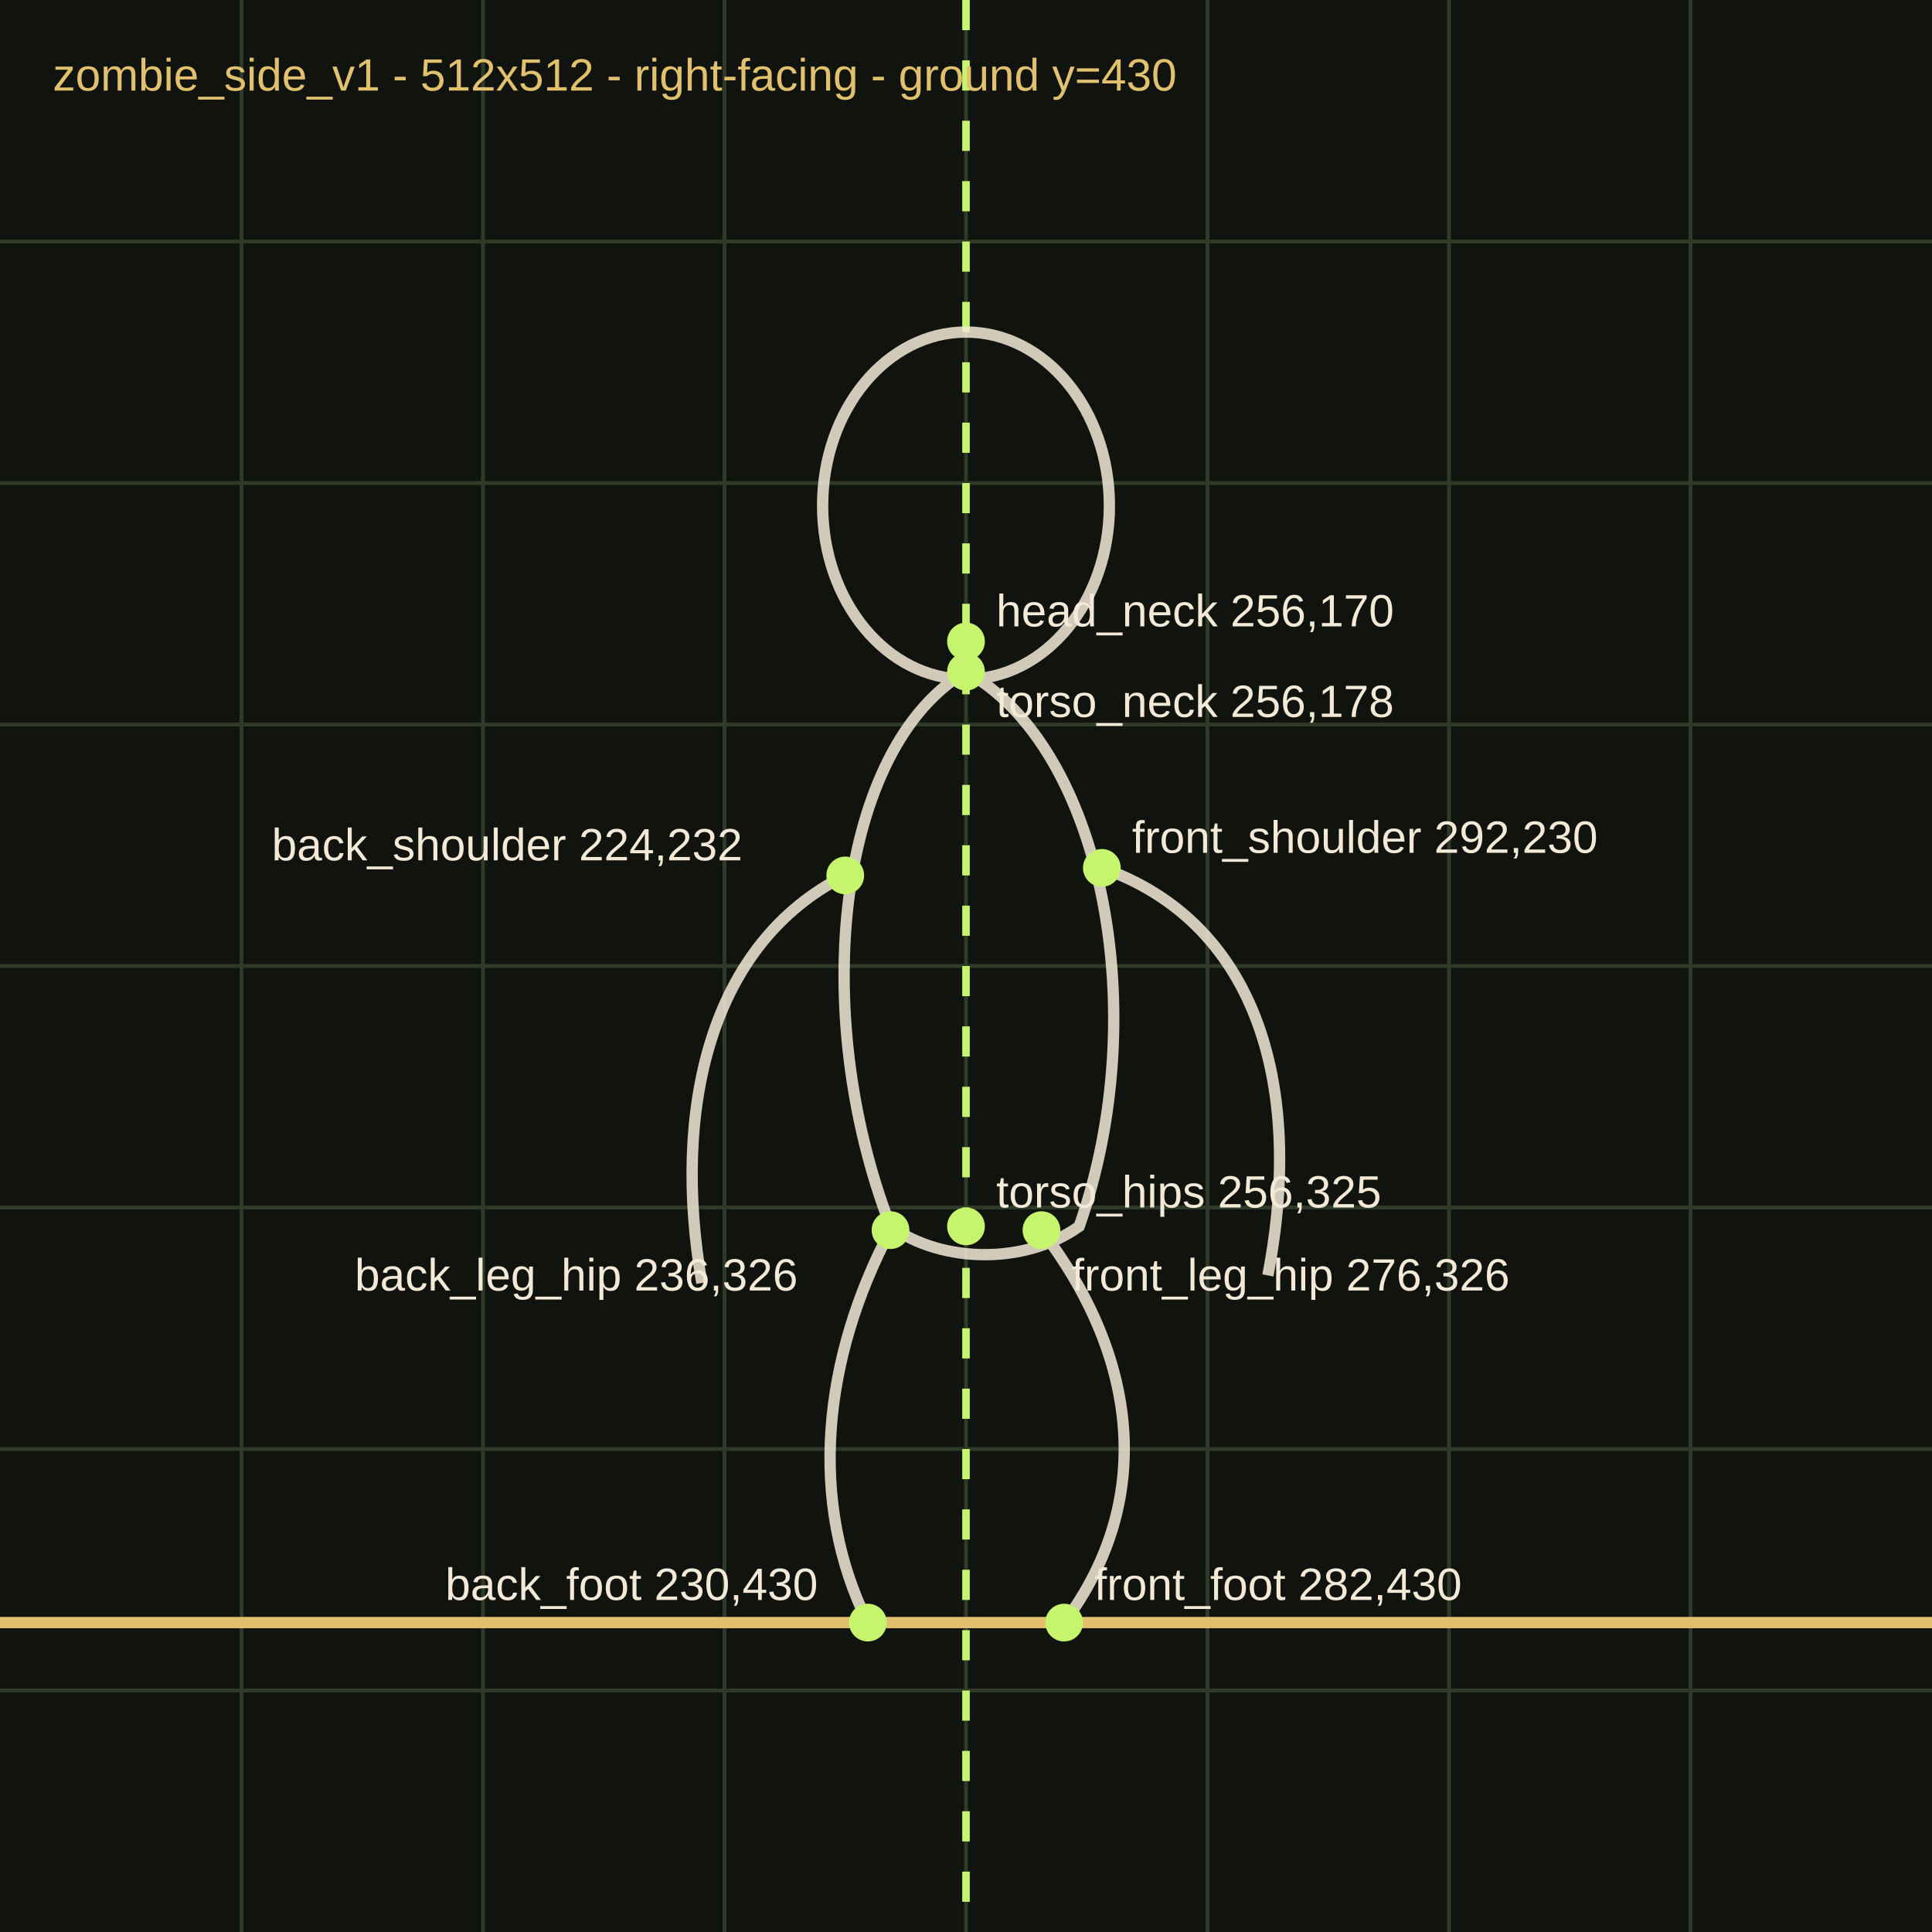
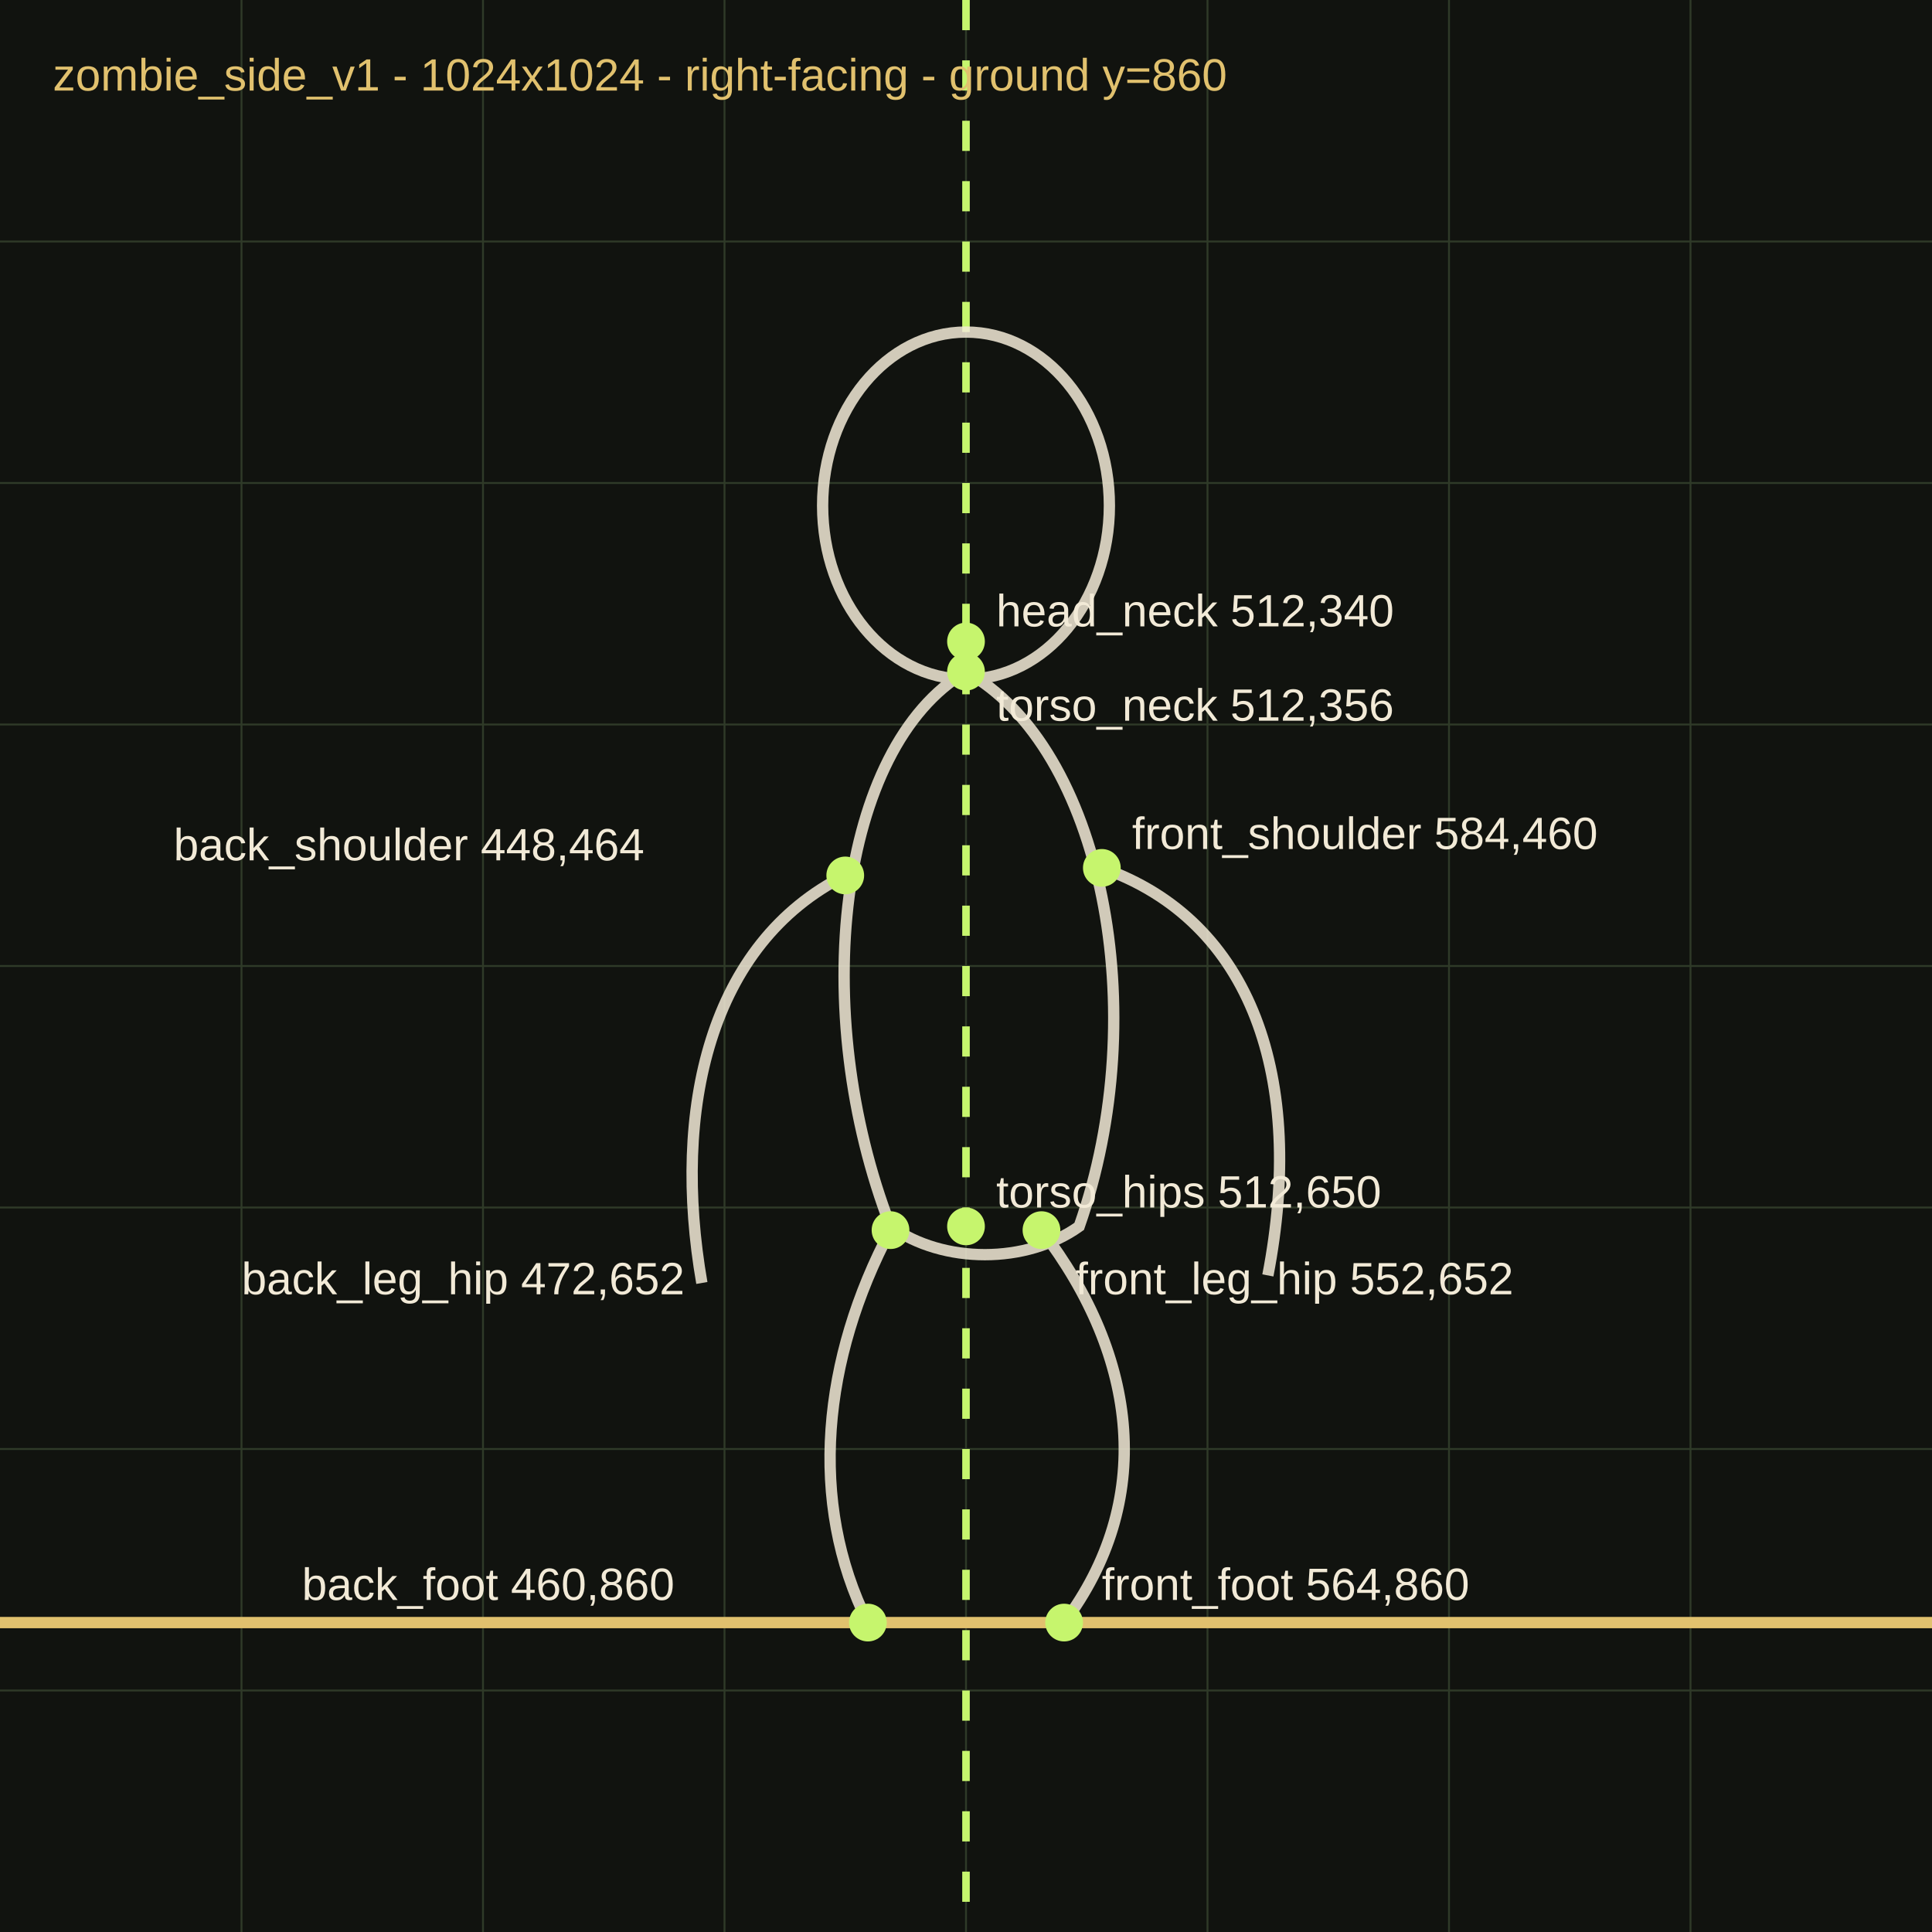
- <svg xmlns="http://www.w3.org/2000/svg" width="512" height="512" viewBox="0 0 512 512">
-   <rect width="512" height="512" fill="#11130f" />
+ <svg xmlns="http://www.w3.org/2000/svg" width="1024" height="1024" viewBox="0 0 1024 1024">
+   <rect width="1024" height="1024" fill="#11130f" />
  <g stroke="#2f3a28" stroke-width="1">
-     <path d="M0 64H512M0 128H512M0 192H512M0 256H512M0 320H512M0 384H512M0 448H512" />
-     <path d="M64 0V512M128 0V512M192 0V512M256 0V512M320 0V512M384 0V512M448 0V512" />
+     <path d="M0 128H1024M0 256H1024M0 384H1024M0 512H1024M0 640H1024M0 768H1024M0 896H1024" />
+     <path d="M128 0V1024M256 0V1024M384 0V1024M512 0V1024M640 0V1024M768 0V1024M896 0V1024" />
  </g>
-   <line x1="256" y1="0" x2="256" y2="512" stroke="#c6f56d" stroke-width="2" stroke-dasharray="8 8" />
-   <line x1="0" y1="430" x2="512" y2="430" stroke="#e1c16e" stroke-width="3" />
-   <g fill="none" stroke="#f2ead7" stroke-width="3" opacity="0.85">
-     <ellipse cx="256" cy="134" rx="38" ry="46" />
-     <path d="M256 178 C222 198 214 268 236 325 C250 335 272 335 286 325 C306 268 292 198 256 178Z" />
-     <path d="M224 232 C188 250 178 294 186 340" />
-     <path d="M292 230 C332 244 346 286 336 338" />
-     <path d="M236 326 C218 360 214 398 230 430" />
-     <path d="M276 326 C302 360 306 398 282 430" />
+   <line x1="512" y1="0" x2="512" y2="1024" stroke="#c6f56d" stroke-width="4" stroke-dasharray="16 16" />
+   <line x1="0" y1="860" x2="1024" y2="860" stroke="#e1c16e" stroke-width="6" />
+   <g fill="none" stroke="#f2ead7" stroke-width="6" opacity="0.85">
+     <ellipse cx="512" cy="268" rx="76" ry="92" />
+     <path d="M512 356 C444 396 428 536 472 650 C500 670 544 670 572 650 C612 536 584 396 512 356Z" />
+     <path d="M448 464 C376 500 356 588 372 680" />
+     <path d="M584 460 C664 488 692 572 672 676" />
+     <path d="M472 652 C436 720 428 796 460 860" />
+     <path d="M552 652 C604 720 612 796 564 860" />
  </g>
-   <g font-family="Arial, sans-serif" font-size="12" fill="#f2ead7">
+   <g font-family="Arial, sans-serif" font-size="24" fill="#f2ead7">
    <g fill="#c6f56d">
-       <circle cx="256" cy="170" r="5" />
-       <circle cx="256" cy="178" r="5" />
-       <circle cx="292" cy="230" r="5" />
-       <circle cx="224" cy="232" r="5" />
-       <circle cx="256" cy="325" r="5" />
-       <circle cx="276" cy="326" r="5" />
-       <circle cx="236" cy="326" r="5" />
-       <circle cx="282" cy="430" r="5" />
-       <circle cx="230" cy="430" r="5" />
+       <circle cx="512" cy="340" r="10" />
+       <circle cx="512" cy="356" r="10" />
+       <circle cx="584" cy="460" r="10" />
+       <circle cx="448" cy="464" r="10" />
+       <circle cx="512" cy="650" r="10" />
+       <circle cx="552" cy="652" r="10" />
+       <circle cx="472" cy="652" r="10" />
+       <circle cx="564" cy="860" r="10" />
+       <circle cx="460" cy="860" r="10" />
    </g>
-     <text x="264" y="166">head_neck 256,170</text>
-     <text x="264" y="190">torso_neck 256,178</text>
-     <text x="300" y="226">front_shoulder 292,230</text>
-     <text x="72" y="228">back_shoulder 224,232</text>
-     <text x="264" y="320">torso_hips 256,325</text>
-     <text x="284" y="342">front_leg_hip 276,326</text>
-     <text x="94" y="342">back_leg_hip 236,326</text>
-     <text x="290" y="424">front_foot 282,430</text>
-     <text x="118" y="424">back_foot 230,430</text>
-     <text x="14" y="24" fill="#e1c16e">zombie_side_v1 - 512x512 - right-facing - ground y=430</text>
+     <text x="528" y="332">head_neck 512,340</text>
+     <text x="528" y="382">torso_neck 512,356</text>
+     <text x="600" y="450">front_shoulder 584,460</text>
+     <text x="92" y="456">back_shoulder 448,464</text>
+     <text x="528" y="640">torso_hips 512,650</text>
+     <text x="570" y="686">front_leg_hip 552,652</text>
+     <text x="128" y="686">back_leg_hip 472,652</text>
+     <text x="584" y="848">front_foot 564,860</text>
+     <text x="160" y="848">back_foot 460,860</text>
+     <text x="28" y="48" fill="#e1c16e">zombie_side_v1 - 1024x1024 - right-facing - ground y=860</text>
  </g>
</svg>
